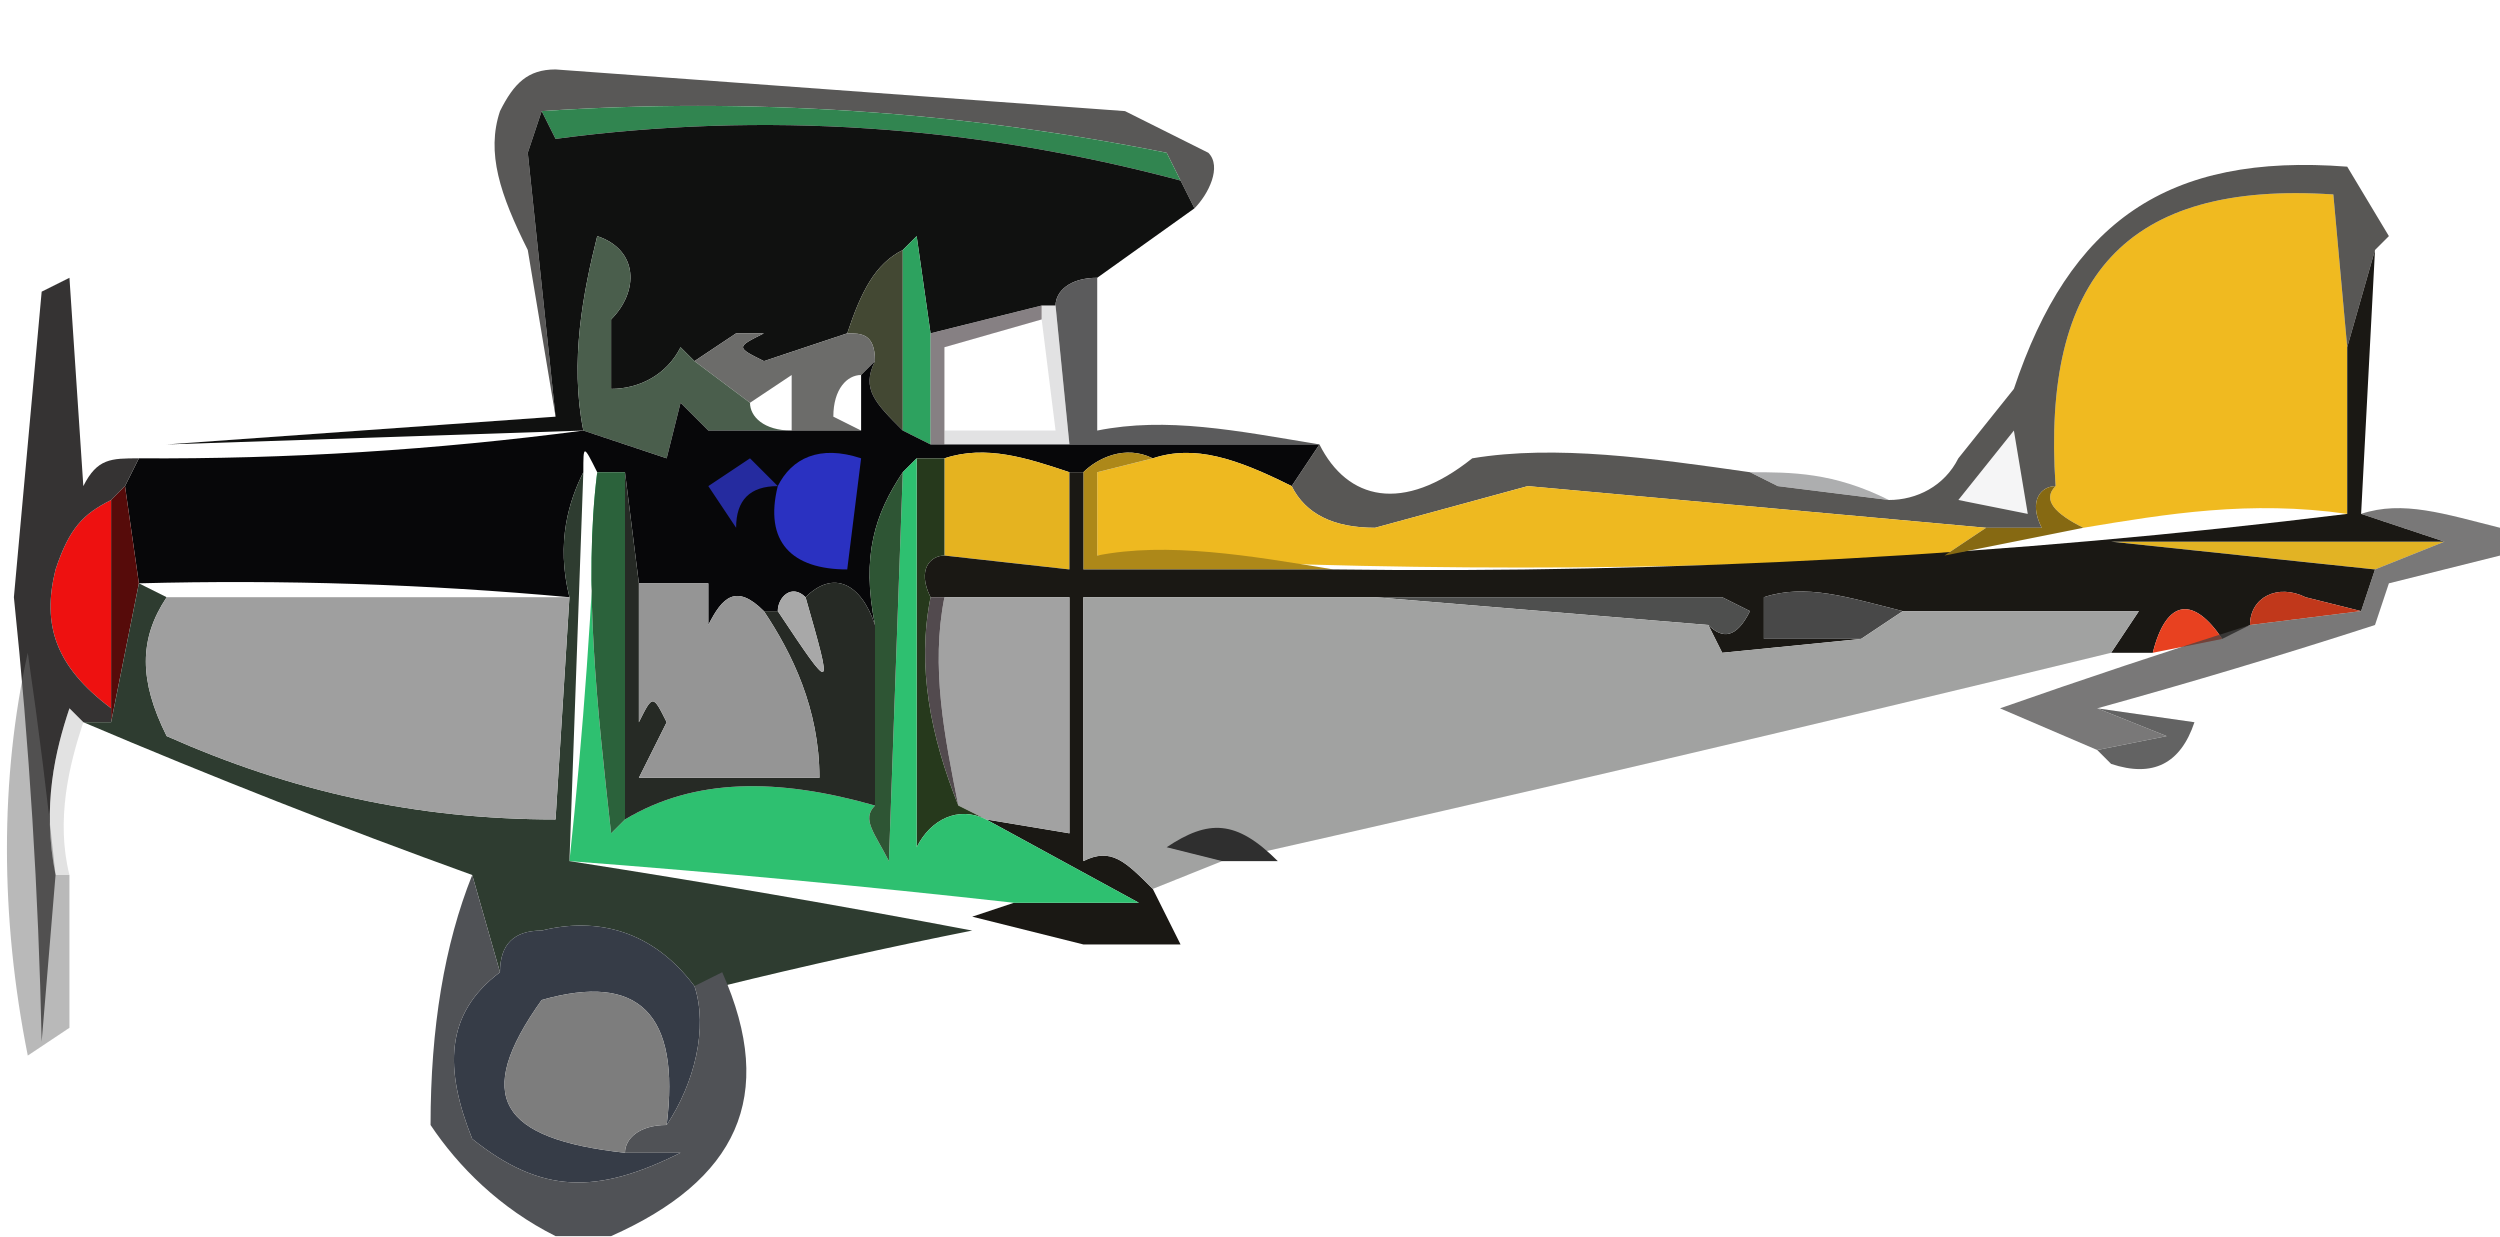
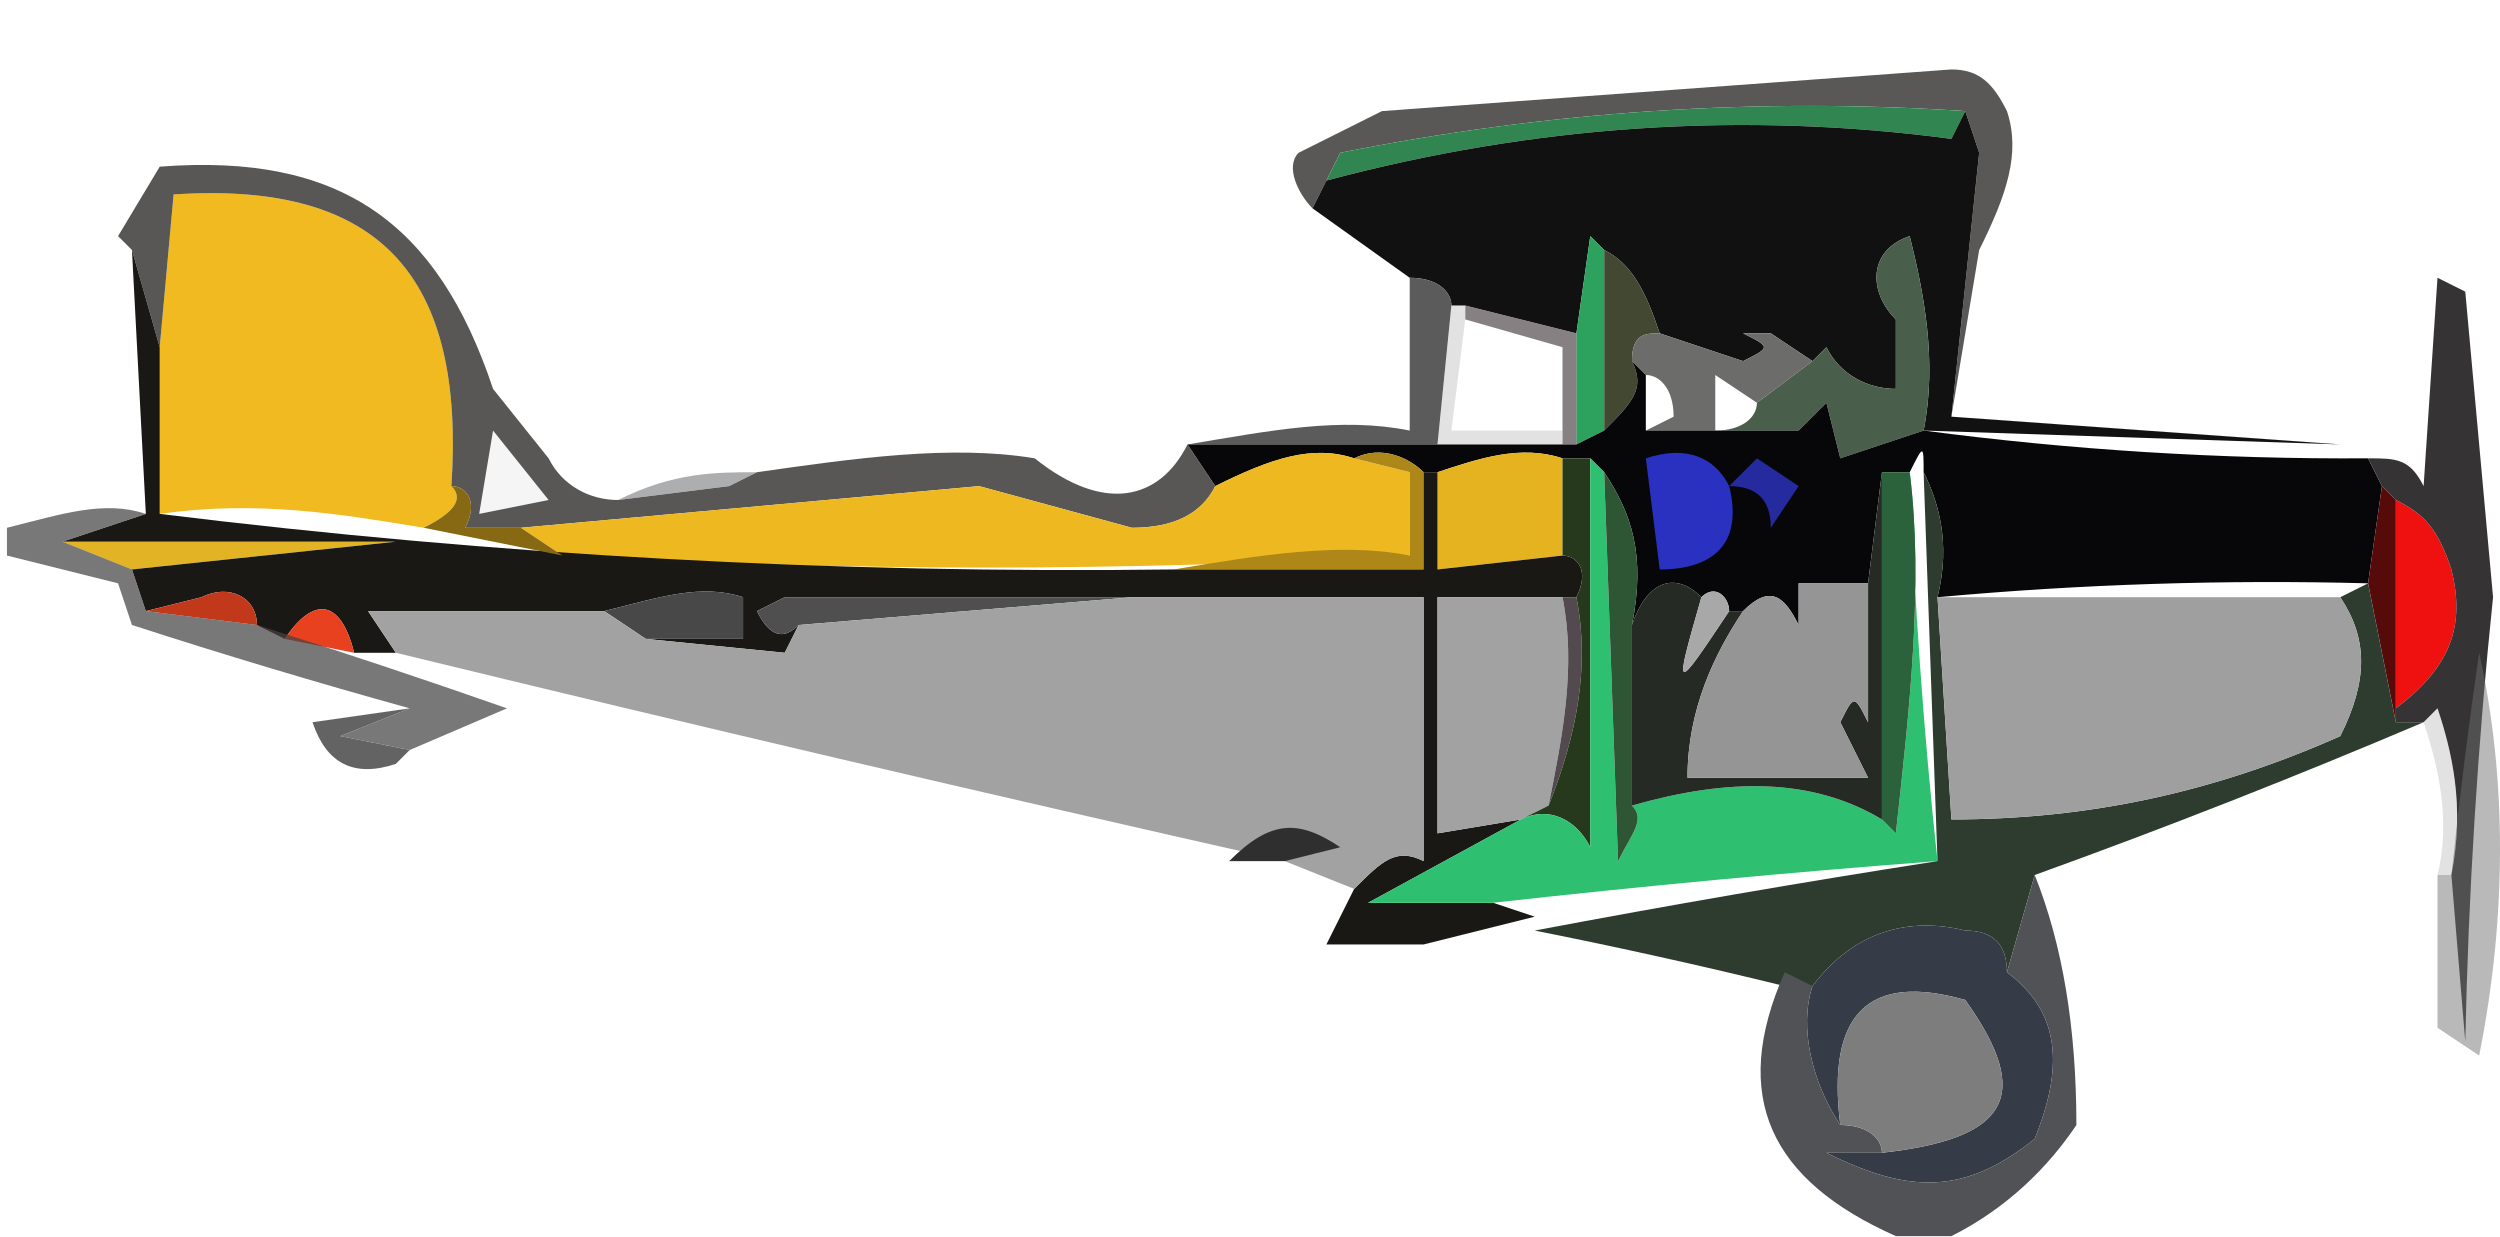
- <svg xmlns="http://www.w3.org/2000/svg" width="180" height="89" style="shape-rendering:geometricPrecision;text-rendering:geometricPrecision;image-rendering:optimizeQuality;fill-rule:evenodd;clip-rule:evenodd">
-   <path fill="#595857" d="m86 15-1-2-1-2C69 8 54 7 39 8l-1 3 2 19-2-12c-2-4-3-7-2-10 1-2 2-3 4-3l41 3 6 3c1 1 0 3-1 4Z" style="opacity:1" />
-   <path fill="#318550" d="M85 13c-15-4-30-5-45-3l-1-2c15-1 30 0 45 3l1 2Z" style="opacity:1" />
-   <path fill="#101110" d="m39 8 1 2c15-2 30-1 45 3l1 2-7 5c-2 0-3 1-3 2h-1l-8 2-1-7-1 1c-2 1-3 3-4 6l-6 2c-2-1-2-1 0-2h-2c-3-1-4-1-4 1-1 2-3 3-5 3v-5c2-2 2-5-1-6-1 4-2 9-1 14l-30 1 28-2-2-19 1-3Zm14 16-3 2-1-1c0-2 1-2 4-1Z" style="opacity:1" />
-   <path fill="#f0ba20" d="M169 25v12c-7-1-13 0-19 1-2-1-3-2-2-3-1-15 5-22 20-21l1 11Z" style="opacity:1" />
-   <path fill="#434833" d="M65 18v13c-2-2-3-3-2-5 0-2-1-2-2-2 1-3 2-5 4-6Z" style="opacity:1" />
-   <path fill="#6a6a68" d="M53 24h2c-2 1-2 1 0 2l6-2c1 0 2 0 2 2l-1 1c-1 0-2 1-2 3l2 1h-5v-4l-3 2-4-3 3-2Z" style="opacity:.988" />
-   <path fill="#2da25f" d="M67 24v8l-2-1V18l1-1 1 7Z" style="opacity:1" />
-   <path fill="#5b5b5c" d="M79 20v11c5-1 10 0 16 1H77l-1-10c0-1 1-2 3-2Z" style="opacity:1" />
-   <path fill="#4a5e4c" d="m49 25 1 1 4 3c0 1 1 2 3 2h-6l-2-2-1 4-6-2c-1-5 0-10 1-14 3 1 3 4 1 6v5c2 0 4-1 5-3Z" style="opacity:1" />
-   <path fill="#544b50" d="M75 22v1l-7 2v7h-1v-8l8-2Z" style="opacity:.706" />
-   <path fill="#939395" d="M75 23v-1h1l1 10h-9v-1h8l-1-8Z" style="opacity:.267" />
-   <path fill="#070709" d="M63 26c-1 2 0 3 2 5l2 1h28l-2 3c-4-2-7-3-10-2-2-1-4 0-5 1h-1c-3-1-6-2-9-1h-2l-1 1c-2 3-3 6-2 11-1-3-3-4-5-2-1-1-2 0-2 1h-1c-2-2-3-1-4 1v-3h-5l-1-8h-2c-1-2-1-2-1 0-1 2-2 5-1 9a264 264 0 0 0-31-1l-1-7 1-2a234 234 0 0 0 32-2l6 2 1-4 2 2h11v-4l1-1Z" style="opacity:1" />
-   <path fill="#e5b320" d="M68 33c3-1 6 0 9 1v7l-9-1v-7Z" style="opacity:1" />
-   <path fill="#3b3937" d="m171 18-2 7-1-11c-15-1-21 6-20 21-1 0-2 1-1 3h-4l-33-3-11 3c-3 0-5-1-6-3l2-3c2 4 6 5 11 1 6-1 13 0 20 1l2 1 8 1c2 0 4-1 5-3l4-5c4-12 11-17 24-16l3 5-1 1Z" style="opacity:.851" />
-   <path fill="#f5f5f6" d="m145 31 1 6-5-1 4-5Z" style="opacity:1" />
-   <path fill="#eeb920" d="M83 33c3-1 6 0 10 2 1 2 3 3 6 3l11-3 33 3-3 2a539 539 0 0 1-61 0v-6l4-1Z" style="opacity:1" />
-   <path fill="#e2b324" d="m176 39-5 2-19-2h24Z" style="opacity:1" />
-   <path fill="#ad8819" d="m83 33-4 1v6c5-1 11 0 17 1H78v-7c1-1 3-2 5-1Z" style="opacity:1" />
-   <path fill="#1a1814" d="m171 18-1 19 6 2h-24l19 2-1 3-4-1c-2-1-4 0-4 2l-2 1c-2-3-4-3-5 1h-3l2-3h-17c-4-1-7-2-10-1v3h7l-10 1-1-2c1 1 2 1 3-1l-2-1H78v19c2-1 3 0 5 2l2 4h-7l-8-2 3-1h9l-11-6 6 1V43H67c-1-2 0-3 1-3l9 1v-7h1v7h18a539 539 0 0 0 73-4V25l2-7Z" style="opacity:1" />
-   <path fill="#866912" d="M148 35c-1 1 0 2 2 3l-10 2 3-2h4c-1-2 0-3 1-3Z" style="opacity:1" />
-   <path fill="#797a7d" d="M126 34c3 0 6 0 10 2l-8-1-2-1Z" style="opacity:.612" />
-   <path fill="#ee1110" d="M8 36v15c-4-3-5-6-4-10 1-3 2-4 4-5Z" style="opacity:1" />
-   <path fill="#353333" d="m10 33-1 2-1 1c-2 1-3 2-4 5-1 4 0 7 4 10v1H6l-1-1c-1 3-2 7-1 12L3 75a387 387 0 0 0-2-32l2-22 2-1 1 15c1-2 2-2 4-2Z" style="opacity:1" />
-   <path fill="#a2a2a2" d="M68 43h9v17l-6-1-2-1c-1-5-2-10-1-15Z" style="opacity:1" />
-   <path fill="#4e4f4e" d="M99 43h25l2 1c-1 2-2 2-3 1l-24-2Z" style="opacity:1" />
-   <path fill="#484848" d="m137 44-3 2h-7v-3c3-1 6 0 10 1Z" style="opacity:1" />
-   <path fill="#c1381b" d="m170 44-8 1c0-2 2-3 4-2l4 1Z" style="opacity:1" />
-   <path fill="#524a4e" d="M67 43h1c-1 5 0 10 1 15-2-5-3-10-2-15Z" style="opacity:1" />
-   <path fill="#a1a2a1" d="m99 43 24 2 1 2 10-1 3-2h17l-2 3a3825 3825 0 0 1-64 15l-5 2c-2-2-3-3-5-2V43h21Z" style="opacity:1" />
-   <path fill="#e84120" d="m160 46-5 1c1-4 3-4 5-1Z" style="opacity:1" />
-   <path fill="#560b0a" d="m8 36 1-1 1 7-2 10V36Z" style="opacity:1" />
-   <path fill="#26391c" d="M66 33h2v7c-1 0-2 1-1 3-1 5 0 10 2 15l2 1c-2-1-4 0-5 2V33Z" style="opacity:1" />
-   <path fill="#444343" d="M170 37c3-1 6 0 10 1v2l-8 2-1 3a481 481 0 0 1-20 6l5 2-5 1-7-3a610 610 0 0 1 18-6l8-1 1-3 5-2-6-2Z" style="opacity:.718" />
-   <path fill="#9a9a9a" d="M6 52c-1 3-2 7-1 11H4c-1-5 0-9 1-12l1 1Z" style="opacity:.286" />
-   <path fill="#636363" d="m151 51 7 1c-1 3-3 4-6 3l-1-1 5-1-5-2Z" style="opacity:1" />
-   <path fill="#2ec070" d="M43 34c-1 8 0 17 1 26l1-1c5-3 11-3 18-1-1 1 0 2 1 4l1-28 1-1v28c1-2 3-3 5-2l11 6h-9a904 904 0 0 0-32-3 392 392 0 0 0 2-28Z" style="opacity:1" />
-   <path fill="#2e5534" d="m65 34-1 28c-1-2-2-3-1-4V45c-1-5 0-8 2-11Z" style="opacity:1" />
-   <path fill="#2b623b" d="M43 34h2v25l-1 1c-1-9-2-18-1-26Z" style="opacity:1" />
-   <path fill="#262a25" d="m45 34 1 8v10c1-2 1-2 2 0l-2 4h13c0-5-2-9-4-12h1c4 6 4 6 2-1 2-2 4-1 5 2v13c-7-2-13-2-18 1V34Z" style="opacity:1" />
-   <path fill="#a8a8a8" d="M56 44c0-1 1-2 2-1 2 7 2 7-2 1Z" style="opacity:1" />
-   <path fill="#959595" d="M46 42h5v3c1-2 2-3 4-1 2 3 4 7 4 12H46l2-4c-1-2-1-2-2 0V42Z" style="opacity:1" />
-   <path fill="#252b9f" d="M56 35c-2 0-3 1-3 3l-2-3 3-2 2 2Z" style="opacity:1" />
-   <path fill="#2a31c1" d="M56 35c1-2 3-3 6-2l-1 8c-4 0-6-2-5-6Z" style="opacity:1" />
-   <path fill="#2f2f2f" d="M92 62h-4l-4-1c3-2 5-2 8 1Z" style="opacity:1" />
-   <path fill="#2e3c30" d="m42 34-1 28a904 904 0 0 1 29 5 414 414 0 0 0-18 4h-2c-3-4-7-5-11-4-2 0-3 1-3 3l-2-7A542 542 0 0 1 6 52h2l2-10 2 1c-2 3-2 6 0 10 9 4 18 6 28 6l1-16c-1-4 0-7 1-9Z" style="opacity:1" />
-   <path fill="#9f9f9f" d="m41 43-1 16c-10 0-19-2-28-6-2-4-2-7 0-10h29Z" style="opacity:1" />
-   <path fill="#6f6f6f" d="M2 47a387 387 0 0 1 2 16h1v11l-3 2C0 66 0 56 2 47Z" style="opacity:.488" />
-   <path fill="#363c47" d="M50 71c1 3 0 7-2 10 1-8-2-11-9-9-5 7-3 10 6 11h4c-6 3-10 3-15-1-2-5-2-9 2-12 0-2 1-3 3-3 4-1 8 0 11 4Z" style="opacity:1" />
-   <path fill="#505256" d="m34 63 2 7c-4 3-4 7-2 12 5 4 9 4 15 1h-4c0-1 1-2 3-2 2-3 3-7 2-10l2-1c4 9 1 15-8 19h-4c-4-2-7-5-9-8 0-7 1-13 3-18Z" style="opacity:1" />
-   <path fill="#7d7d7d" d="M48 81c-2 0-3 1-3 2-9-1-11-4-6-11 7-2 10 1 9 9Z" style="opacity:1" />
+ <svg xmlns="http://www.w3.org/2000/svg" width="180" height="89" style="shape-rendering:geometricPrecision;text-rendering:geometricPrecision;image-rendering:optimizeQuality;fill-rule:evenodd;clip-rule:evenodd" version="1.1" id="svg50">
+   <defs id="defs50" />
+   <path fill="#595857" d="m 94.5,15 1,-2 1,-2 c 15,-3 30,-4 45,-3 l 1,3 -2,19 2,-12 c 2,-4 3,-7 2,-10 -1,-2 -2,-3 -4,-3 l -41,3 -6,3 c -1,1 0,3 1,4 z" style="opacity:1" id="path1" />
+   <path fill="#318550" d="m 95.5,13 c 15,-4 30,-5 45,-3 l 1,-2 c -15,-1 -30,0 -45,3 z" style="opacity:1" id="path2" />
+   <path fill="#101110" d="m 141.5,8 -1,2 c -15,-2 -30,-1 -45,3 l -1,2 7,5 c 2,0 3,1 3,2 h 1 l 8,2 1,-7 1,1 c 2,1 3,3 4,6 l 6,2 c 2,-1 2,-1 0,-2 h 2 c 3,-1 4,-1 4,1 1,2 3,3 5,3 v -5 c -2,-2 -2,-5 1,-6 1,4 2,9 1,14 l 30,1 -28,-2 2,-19 z m -14,16 3,2 1,-1 c 0,-2 -1,-2 -4,-1 z" style="opacity:1" id="path3" />
+   <path fill="#f0ba20" d="m 11.5,25 v 12 c 7,-1 13,0 19,1 2,-1 3,-2 2,-3 1,-15 -5,-22 -20,-21 z" style="opacity:1" id="path4" />
+   <path fill="#434833" d="m 115.5,18 v 13 c 2,-2 3,-3 2,-5 0,-2 1,-2 2,-2 -1,-3 -2,-5 -4,-6 z" style="opacity:1" id="path5" />
+   <path fill="#6a6a68" d="m 127.5,24 h -2 c 2,1 2,1 0,2 l -6,-2 c -1,0 -2,0 -2,2 l 1,1 c 1,0 2,1 2,3 l -2,1 h 5 v -4 l 3,2 4,-3 z" style="opacity:0.988" id="path6" />
+   <path fill="#2da25f" d="m 113.5,24 v 8 l 2,-1 V 18 l -1,-1 z" style="opacity:1" id="path7" />
+   <path fill="#5b5b5c" d="m 101.5,20 v 11 c -5,-1 -10,0 -16,1 h 18 l 1,-10 c 0,-1 -1,-2 -3,-2 z" style="opacity:1" id="path8" />
+   <path fill="#4a5e4c" d="m 131.5,25 -1,1 -4,3 c 0,1 -1,2 -3,2 h 6 l 2,-2 1,4 6,-2 c 1,-5 0,-10 -1,-14 -3,1 -3,4 -1,6 v 5 c -2,0 -4,-1 -5,-3 z" style="opacity:1" id="path9" />
+   <path fill="#544b50" d="m 105.5,22 v 1 l 7,2 v 7 h 1 v -8 z" style="opacity:0.706" id="path10" />
+   <path fill="#939395" d="m 105.5,23 v -1 h -1 l -1,10 h 9 v -1 h -8 z" style="opacity:0.267" id="path11" />
+   <path fill="#070709" d="m 117.5,26 c 1,2 0,3 -2,5 l -2,1 h -28 l 2,3 c 4,-2 7,-3 10,-2 2,-1 4,0 5,1 h 1 c 3,-1 6,-2 9,-1 h 2 l 1,1 c 2,3 3,6 2,11 1,-3 3,-4 5,-2 1,-1 2,0 2,1 h 1 c 2,-2 3,-1 4,1 v -3 h 5 l 1,-8 h 2 c 1,-2 1,-2 1,0 1,2 2,5 1,9 a 264,264 0 0 1 31,-1 l 1,-7 -1,-2 a 234,234 0 0 1 -32,-2 l -6,2 -1,-4 -2,2 h -11 v -4 z" style="opacity:1" id="path12" />
+   <path fill="#e5b320" d="m 112.5,33 c -3,-1 -6,0 -9,1 v 7 l 9,-1 z" style="opacity:1" id="path13" />
+   <path fill="#3b3937" d="m 9.5,18 2,7 1,-11 c 15,-1 21,6 20,21 1,0 2,1 1,3 h 4 l 33,-3 11,3 c 3,0 5,-1 6,-3 l -2,-3 c -2,4 -6,5 -11,1 -6,-1 -13,0 -20,1 l -2,1 -8,1 c -2,0 -4,-1 -5,-3 l -4,-5 c -4,-12 -11,-17 -24,-16 l -3,5 z" style="opacity:0.851" id="path14" />
+   <path fill="#f5f5f6" d="m 35.5,31 -1,6 5,-1 z" style="opacity:1" id="path15" />
+   <path fill="#eeb920" d="m 97.5,33 c -3,-1 -6,0 -10,2 -1,2 -3,3 -6,3 l -11,-3 -33,3 3,2 a 539,539 0 0 0 61,0 v -6 z" style="opacity:1" id="path16" />
+   <path fill="#e2b324" d="m 4.5,39 5,2 19,-2 z" style="opacity:1" id="path17" />
+   <path fill="#ad8819" d="m 97.5,33 4,1 v 6 c -5,-1 -11,0 -17,1 h 18 v -7 c -1,-1 -3,-2 -5,-1 z" style="opacity:1" id="path18" />
+   <path fill="#1a1814" d="m 9.5,18 1,19 -6,2 h 24 l -19,2 1,3 4,-1 c 2,-1 4,0 4,2 l 2,1 c 2,-3 4,-3 5,1 h 3 l -2,-3 h 17 c 4,-1 7,-2 10,-1 v 3 h -7 l 10,1 1,-2 c -1,1 -2,1 -3,-1 l 2,-1 h 46 v 19 c -2,-1 -3,0 -5,2 l -2,4 h 7 l 8,-2 -3,-1 h -9 l 11,-6 -6,1 V 43 h 10 c 1,-2 0,-3 -1,-3 l -9,1 v -7 h -1 v 7 h -18 a 539,539 0 0 1 -73,-4 V 25 Z" style="opacity:1" id="path19" />
+   <path fill="#866912" d="m 32.5,35 c 1,1 0,2 -2,3 l 10,2 -3,-2 h -4 c 1,-2 0,-3 -1,-3 z" style="opacity:1" id="path20" />
+   <path fill="#797a7d" d="m 54.5,34 c -3,0 -6,0 -10,2 l 8,-1 z" style="opacity:0.612" id="path21" />
+   <path fill="#ee1110" d="m 172.5,36 v 15 c 4,-3 5,-6 4,-10 -1,-3 -2,-4 -4,-5 z" style="opacity:1" id="path22" />
+   <path fill="#353333" d="m 170.5,33 1,2 1,1 c 2,1 3,2 4,5 1,4 0,7 -4,10 v 1 h 2 l 1,-1 c 1,3 2,7 1,12 l 1,12 a 387,387 0 0 1 2,-32 l -2,-22 -2,-1 -1,15 c -1,-2 -2,-2 -4,-2 z" style="opacity:1" id="path23" />
+   <path fill="#a2a2a2" d="m 112.5,43 h -9 v 17 l 6,-1 2,-1 c 1,-5 2,-10 1,-15 z" style="opacity:1" id="path24" />
+   <path fill="#4e4f4e" d="m 81.5,43 h -25 l -2,1 c 1,2 2,2 3,1 z" style="opacity:1" id="path25" />
+   <path fill="#484848" d="m 43.5,44 3,2 h 7 v -3 c -3,-1 -6,0 -10,1 z" style="opacity:1" id="path26" />
+   <path fill="#c1381b" d="m 10.5,44 8,1 c 0,-2 -2,-3 -4,-2 z" style="opacity:1" id="path27" />
+   <path fill="#524a4e" d="m 113.5,43 h -1 c 1,5 0,10 -1,15 2,-5 3,-10 2,-15 z" style="opacity:1" id="path28" />
+   <path fill="#a1a2a1" d="m 81.5,43 -24,2 -1,2 -10,-1 -3,-2 h -17 l 2,3 a 3825,3825 0 0 0 64,15 l 5,2 c 2,-2 3,-3 5,-2 V 43 Z" style="opacity:1" id="path29" />
+   <path fill="#e84120" d="m 20.5,46 5,1 c -1,-4 -3,-4 -5,-1 z" style="opacity:1" id="path30" />
+   <path fill="#560b0a" d="m 172.5,36 -1,-1 -1,7 2,10 z" style="opacity:1" id="path31" />
+   <path fill="#26391c" d="m 114.5,33 h -2 v 7 c 1,0 2,1 1,3 1,5 0,10 -2,15 l -2,1 c 2,-1 4,0 5,2 z" style="opacity:1" id="path32" />
+   <path fill="#444343" d="m 10.5,37 c -3,-1 -6,0 -10,1 v 2 l 8,2 1,3 a 481,481 0 0 0 20,6 l -5,2 5,1 7,-3 a 610,610 0 0 0 -18,-6 l -8,-1 -1,-3 -5,-2 z" style="opacity:0.718" id="path33" />
+   <path fill="#9a9a9a" d="m 174.5,52 c 1,3 2,7 1,11 h 1 c 1,-5 0,-9 -1,-12 z" style="opacity:0.286" id="path34" />
+   <path fill="#636363" d="m 29.5,51 -7,1 c 1,3 3,4 6,3 l 1,-1 -5,-1 z" style="opacity:1" id="path35" />
+   <path fill="#2ec070" d="m 137.5,34 c 1,8 0,17 -1,26 l -1,-1 c -5,-3 -11,-3 -18,-1 1,1 0,2 -1,4 l -1,-28 -1,-1 v 28 c -1,-2 -3,-3 -5,-2 l -11,6 h 9 a 904,904 0 0 1 32,-3 392,392 0 0 1 -2,-28 z" style="opacity:1" id="path36" />
+   <path fill="#2e5534" d="m 115.5,34 1,28 c 1,-2 2,-3 1,-4 V 45 c 1,-5 0,-8 -2,-11 z" style="opacity:1" id="path37" />
+   <path fill="#2b623b" d="m 137.5,34 h -2 v 25 l 1,1 c 1,-9 2,-18 1,-26 z" style="opacity:1" id="path38" />
+   <path fill="#262a25" d="m 135.5,34 -1,8 v 10 c -1,-2 -1,-2 -2,0 l 2,4 h -13 c 0,-5 2,-9 4,-12 h -1 c -4,6 -4,6 -2,-1 -2,-2 -4,-1 -5,2 v 13 c 7,-2 13,-2 18,1 z" style="opacity:1" id="path39" />
+   <path fill="#a8a8a8" d="m 124.5,44 c 0,-1 -1,-2 -2,-1 -2,7 -2,7 2,1 z" style="opacity:1" id="path40" />
+   <path fill="#959595" d="m 134.5,42 h -5 v 3 c -1,-2 -2,-3 -4,-1 -2,3 -4,7 -4,12 h 13 l -2,-4 c 1,-2 1,-2 2,0 z" style="opacity:1" id="path41" />
+   <path fill="#252b9f" d="m 124.5,35 c 2,0 3,1 3,3 l 2,-3 -3,-2 z" style="opacity:1" id="path42" />
+   <path fill="#2a31c1" d="m 124.5,35 c -1,-2 -3,-3 -6,-2 l 1,8 c 4,0 6,-2 5,-6 z" style="opacity:1" id="path43" />
+   <path fill="#2f2f2f" d="m 88.5,62 h 4 l 4,-1 c -3,-2 -5,-2 -8,1 z" style="opacity:1" id="path44" />
+   <path fill="#2e3c30" d="m 138.5,34 1,28 a 904,904 0 0 0 -29,5 414,414 0 0 1 18,4 h 2 c 3,-4 7,-5 11,-4 2,0 3,1 3,3 l 2,-7 a 542,542 0 0 0 28,-11 h -2 l -2,-10 -2,1 c 2,3 2,6 0,10 -9,4 -18,6 -28,6 l -1,-16 c 1,-4 0,-7 -1,-9 z" style="opacity:1" id="path45" />
+   <path fill="#9f9f9f" d="m 139.5,43 1,16 c 10,0 19,-2 28,-6 2,-4 2,-7 0,-10 z" style="opacity:1" id="path46" />
+   <path fill="#6f6f6f" d="m 178.5,47 a 387,387 0 0 0 -2,16 h -1 v 11 l 3,2 c 2,-10 2,-20 0,-29 z" style="opacity:0.488" id="path47" />
+   <path fill="#363c47" d="m 130.5,71 c -1,3 0,7 2,10 -1,-8 2,-11 9,-9 5,7 3,10 -6,11 h -4 c 6,3 10,3 15,-1 2,-5 2,-9 -2,-12 0,-2 -1,-3 -3,-3 -4,-1 -8,0 -11,4 z" style="opacity:1" id="path48" />
+   <path fill="#505256" d="m 146.5,63 -2,7 c 4,3 4,7 2,12 -5,4 -9,4 -15,1 h 4 c 0,-1 -1,-2 -3,-2 -2,-3 -3,-7 -2,-10 l -2,-1 c -4,9 -1,15 8,19 h 4 c 4,-2 7,-5 9,-8 0,-7 -1,-13 -3,-18 z" style="opacity:1" id="path49" />
+   <path fill="#7d7d7d" d="m 132.5,81 c 2,0 3,1 3,2 9,-1 11,-4 6,-11 -7,-2 -10,1 -9,9 z" style="opacity:1" id="path50" />
</svg>
